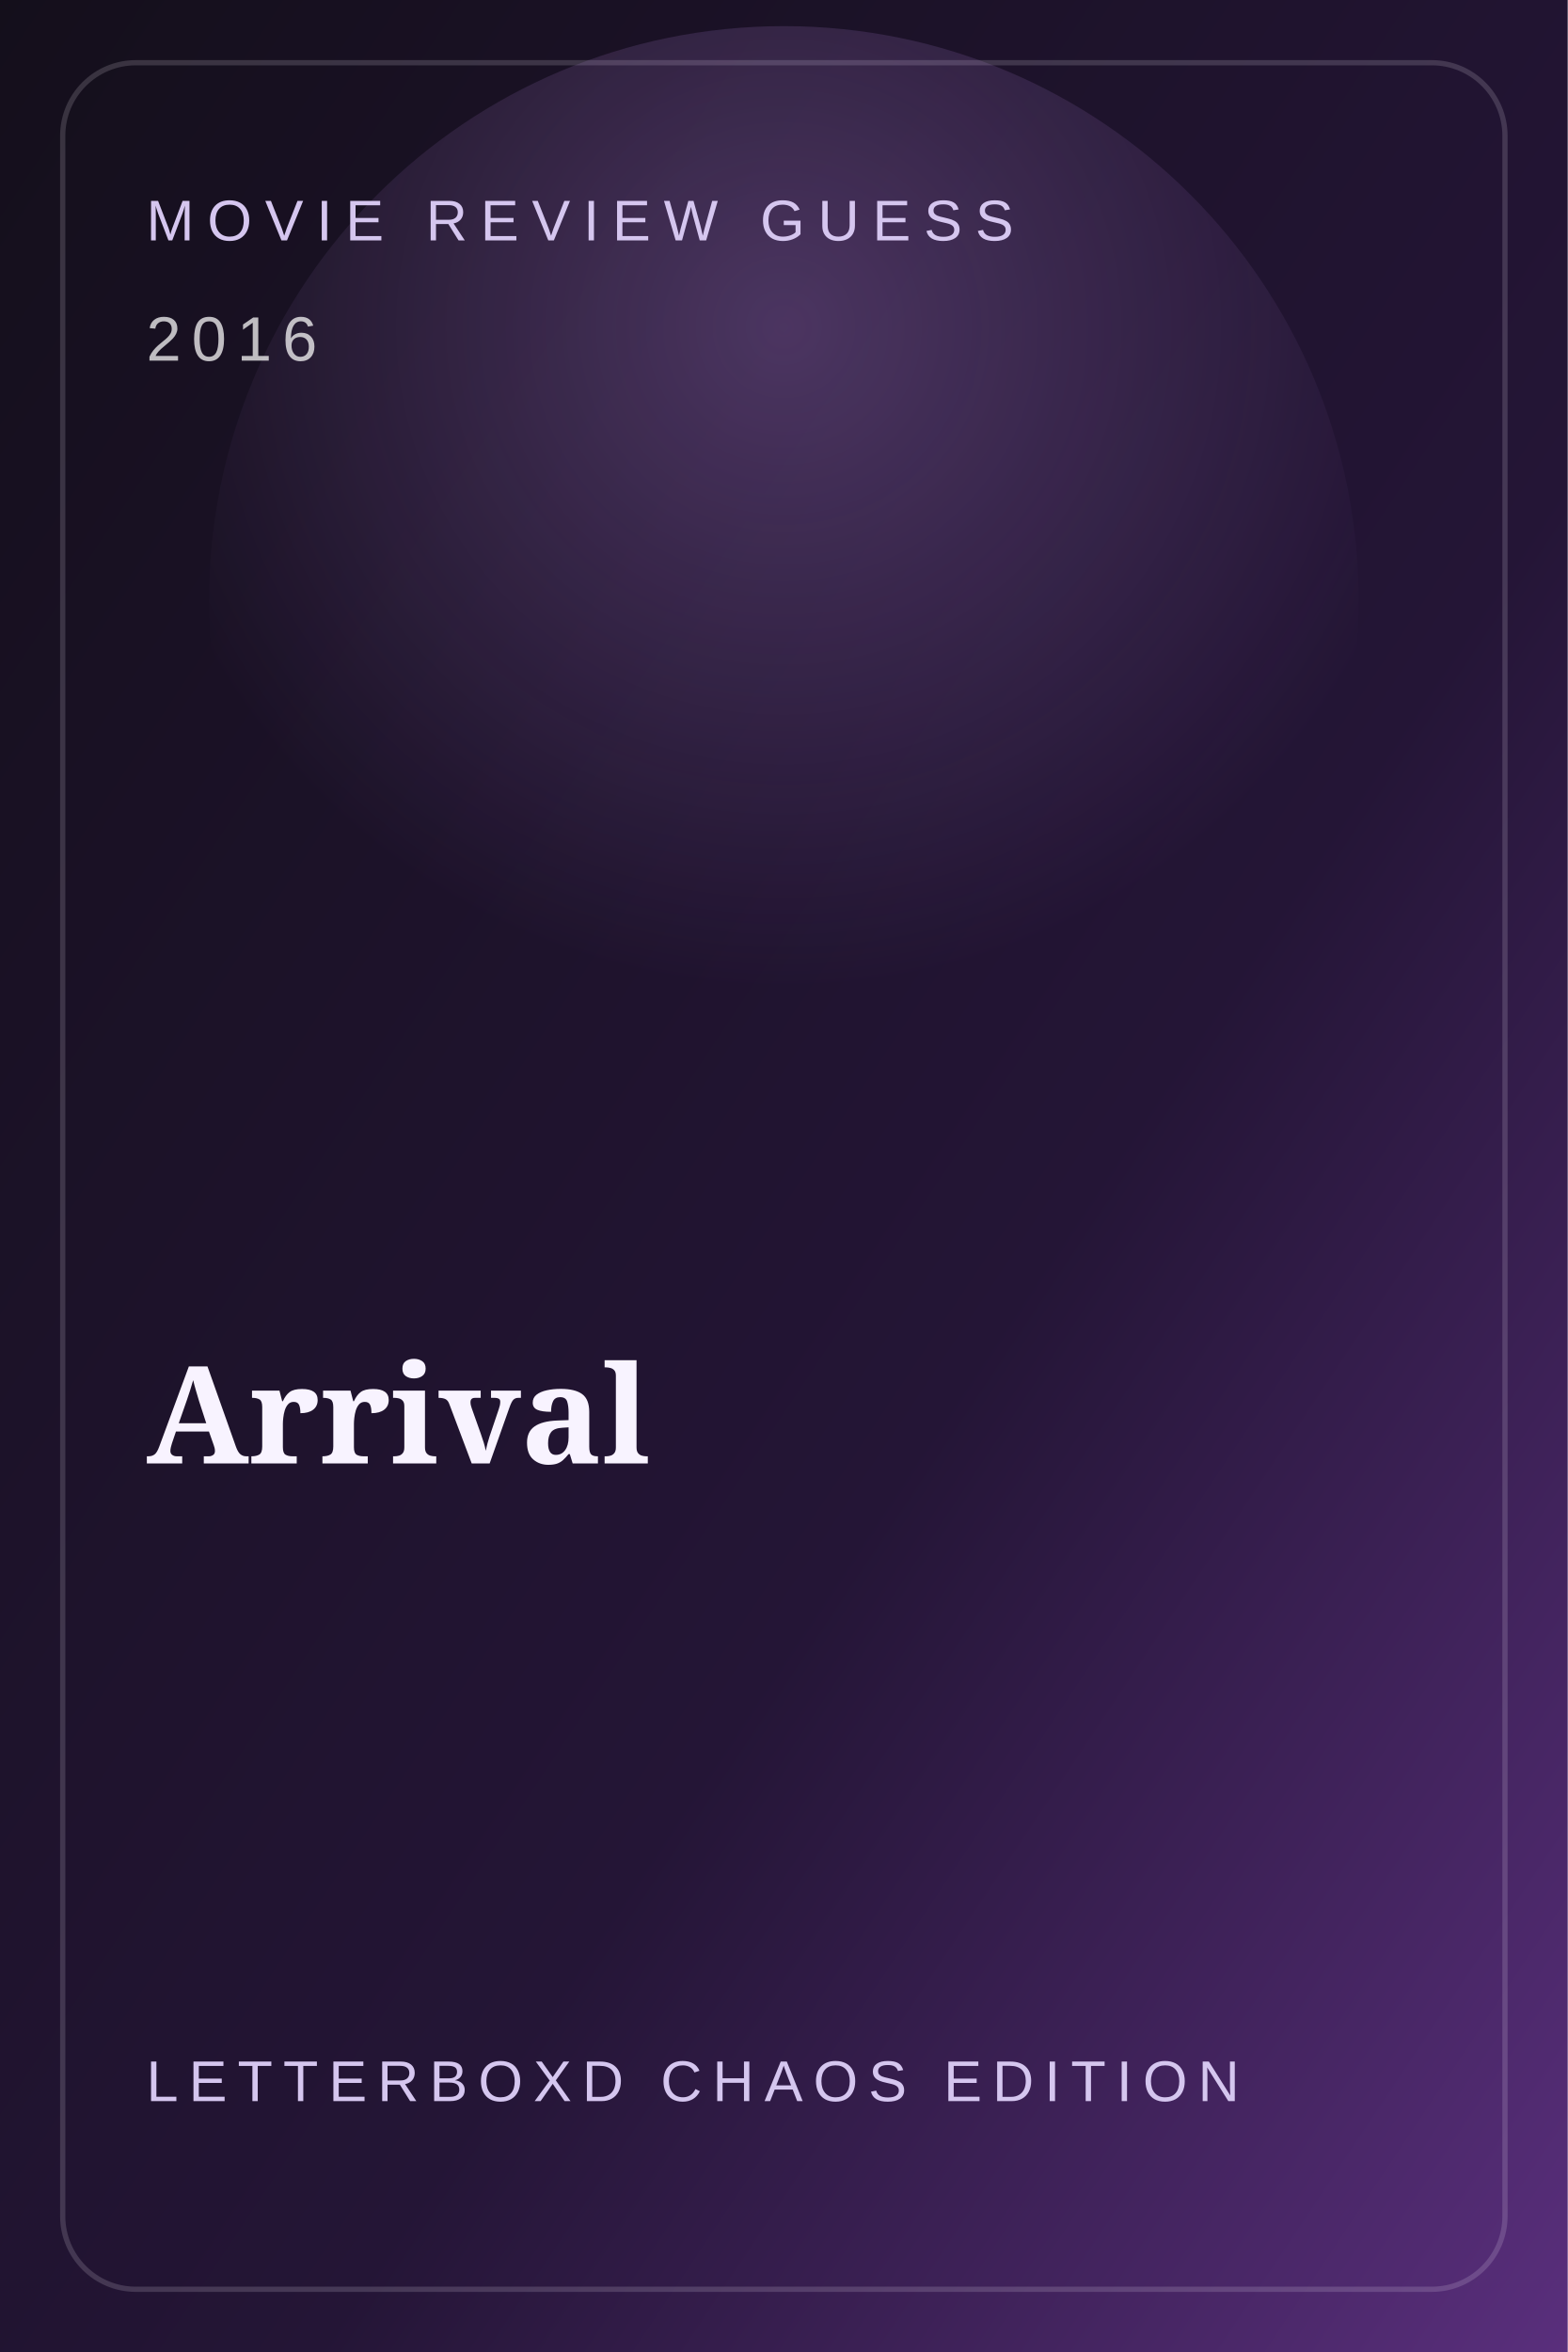
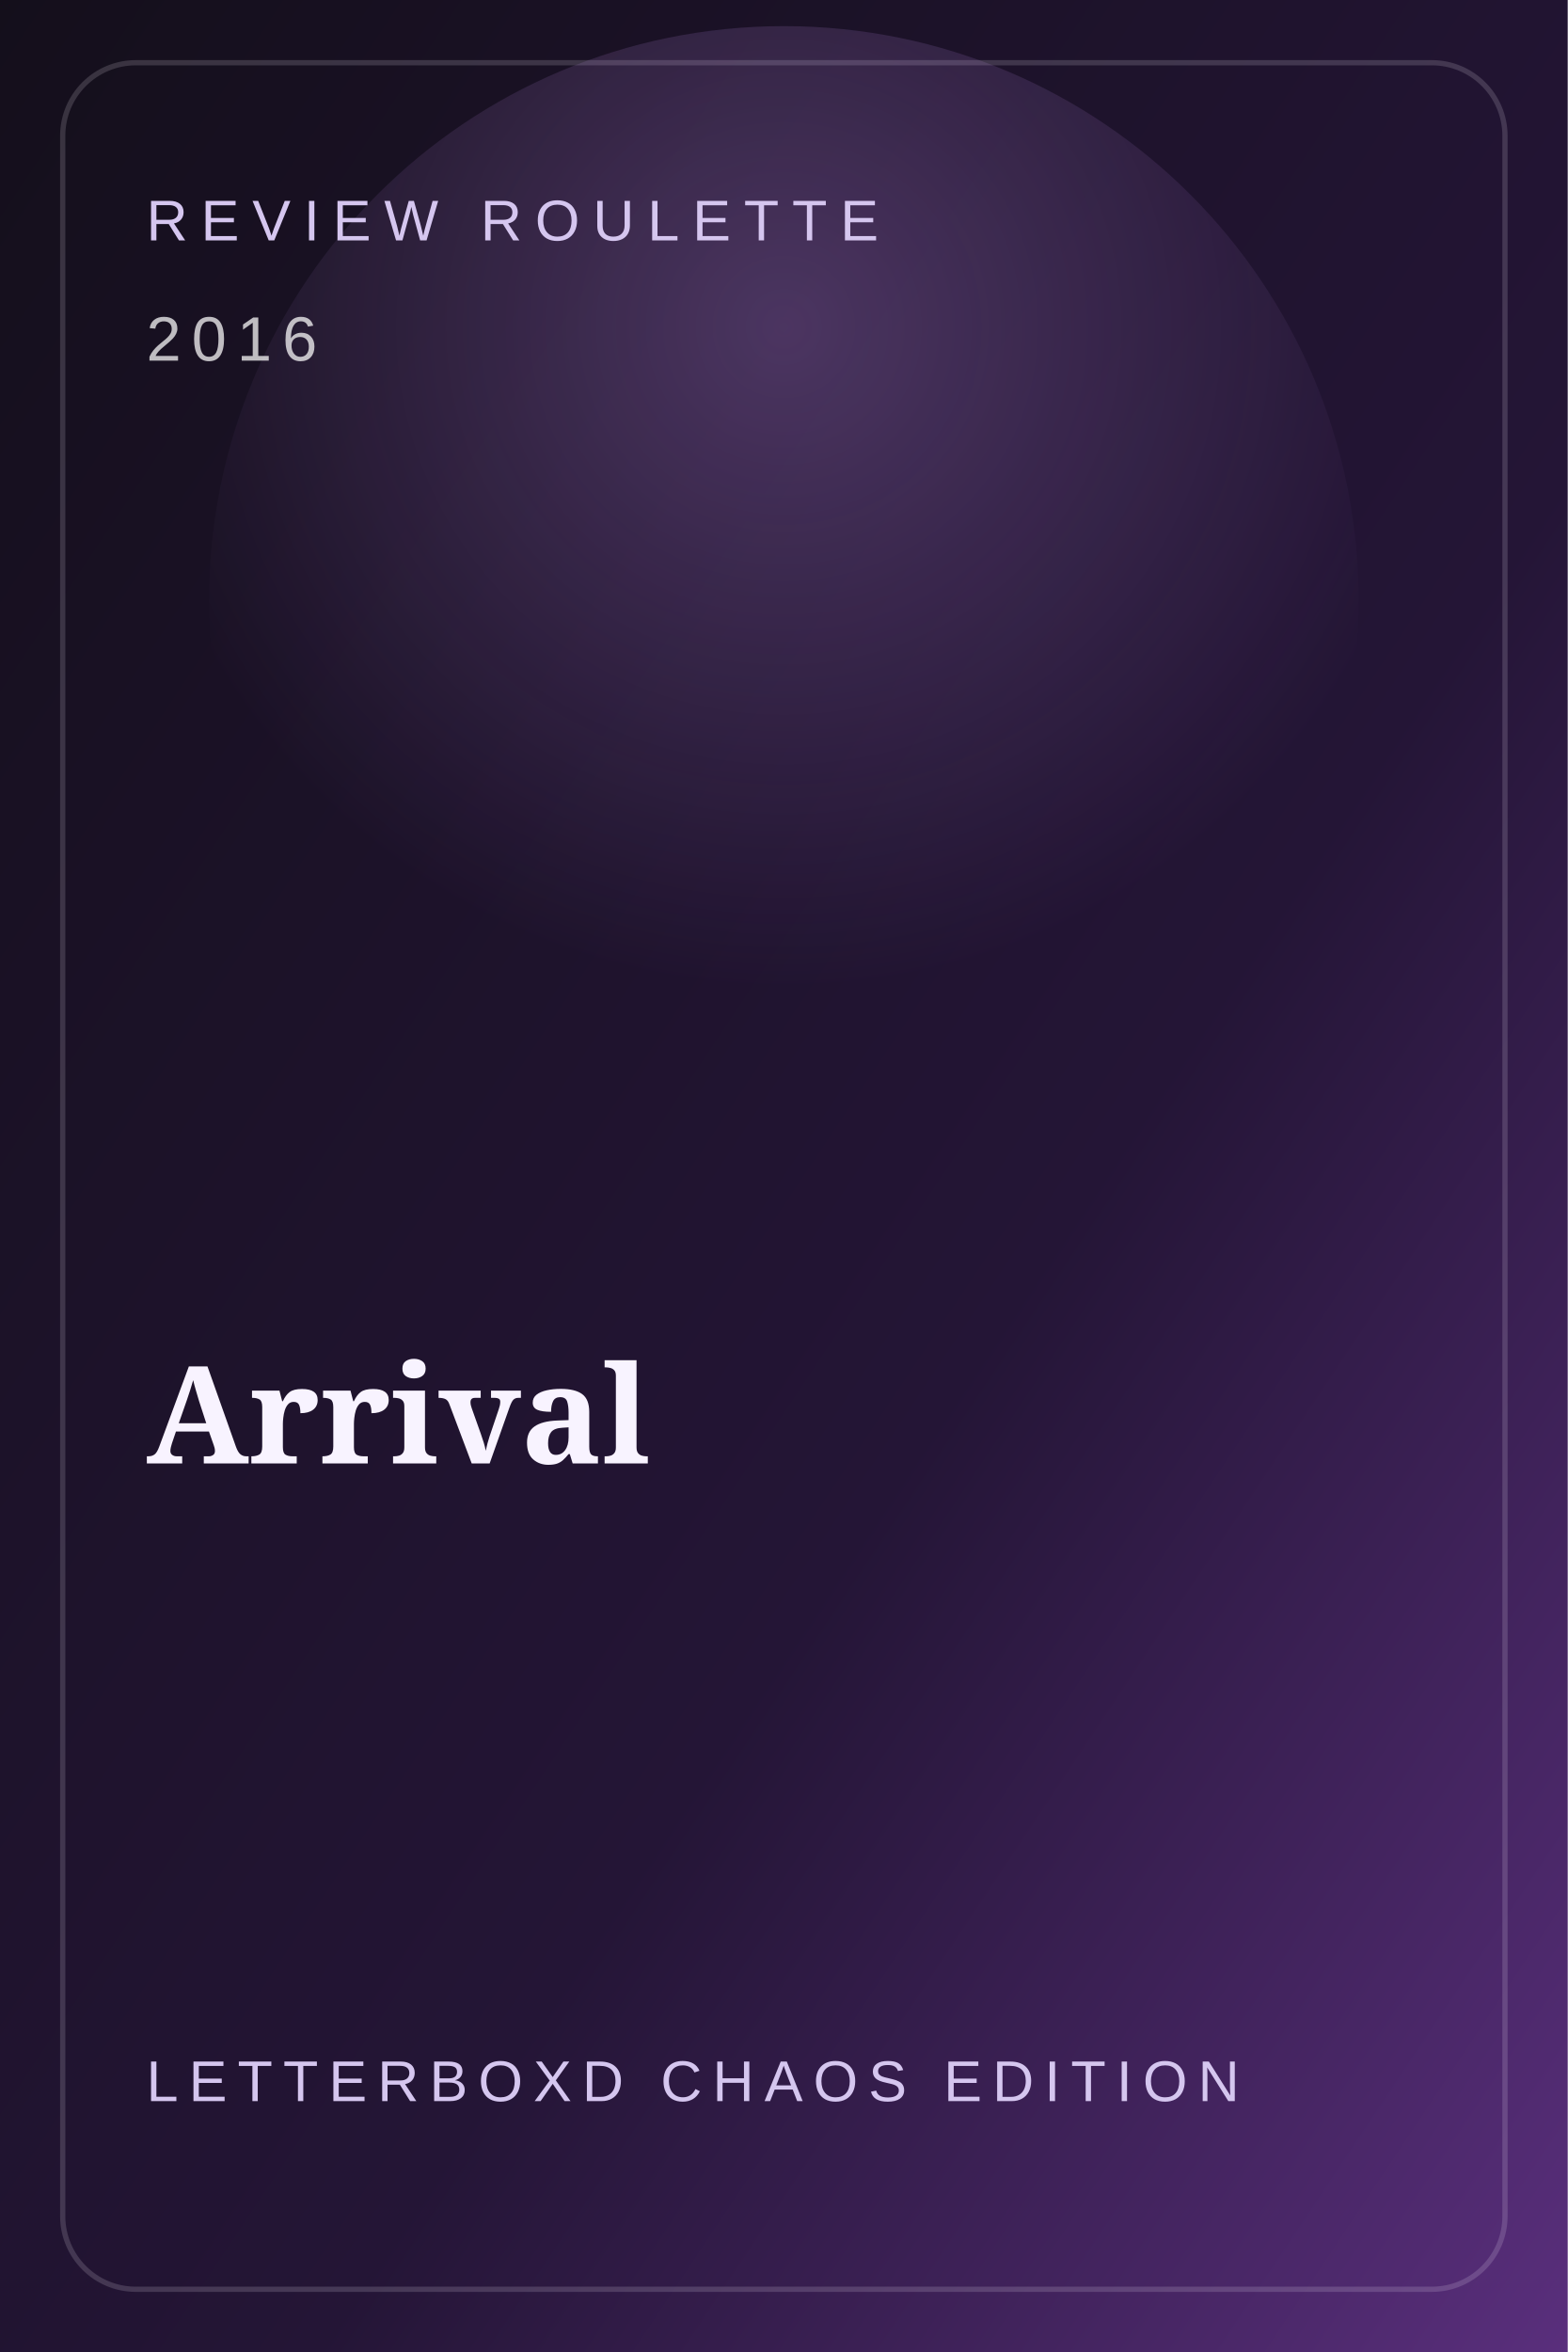
<svg xmlns="http://www.w3.org/2000/svg" width="600" height="900" viewBox="0 0 600 900" role="img" aria-labelledby="title desc">
  <defs>
    <linearGradient id="bg" x1="0" y1="0" x2="1" y2="1">
      <stop offset="0%" stop-color="#140f1b" />
      <stop offset="60%" stop-color="#241536" />
      <stop offset="100%" stop-color="#5a2f7d" />
    </linearGradient>
    <radialGradient id="glow" cx="50%" cy="26%" r="58%">
      <stop offset="0%" stop-color="#d199ff" stop-opacity="0.26" />
      <stop offset="100%" stop-color="#d199ff" stop-opacity="0" />
    </radialGradient>
  </defs>
  <rect width="600" height="900" fill="url(#bg)" />
  <rect x="24" y="24" width="552" height="852" rx="28" fill="none" stroke="#f6efff" stroke-opacity="0.16" stroke-width="2" />
  <circle cx="300" cy="230" r="220" fill="url(#glow)" />
-   <text x="56" y="92" fill="#d5c6ef" font-family="Arial, sans-serif" font-size="22" letter-spacing="5">MOVIE REVIEW GUESS</text>
+   <text x="56" y="92" fill="#d5c6ef" font-family="Arial, sans-serif" font-size="22" letter-spacing="5">REVIEW ROULETTE</text>
  <text x="56" y="138" fill="#ffffff" fill-opacity="0.72" font-family="Arial, sans-serif" font-size="24" letter-spacing="4">2016</text>
  <text x="56" y="560" fill="#f8f3ff" font-family="Georgia, serif" font-size="52" font-weight="700">Arrival</text>
  <text x="56" y="804" fill="#d5c6ef" font-family="Arial, sans-serif" font-size="22" letter-spacing="4">LETTERBOXD CHAOS EDITION</text>
</svg>
